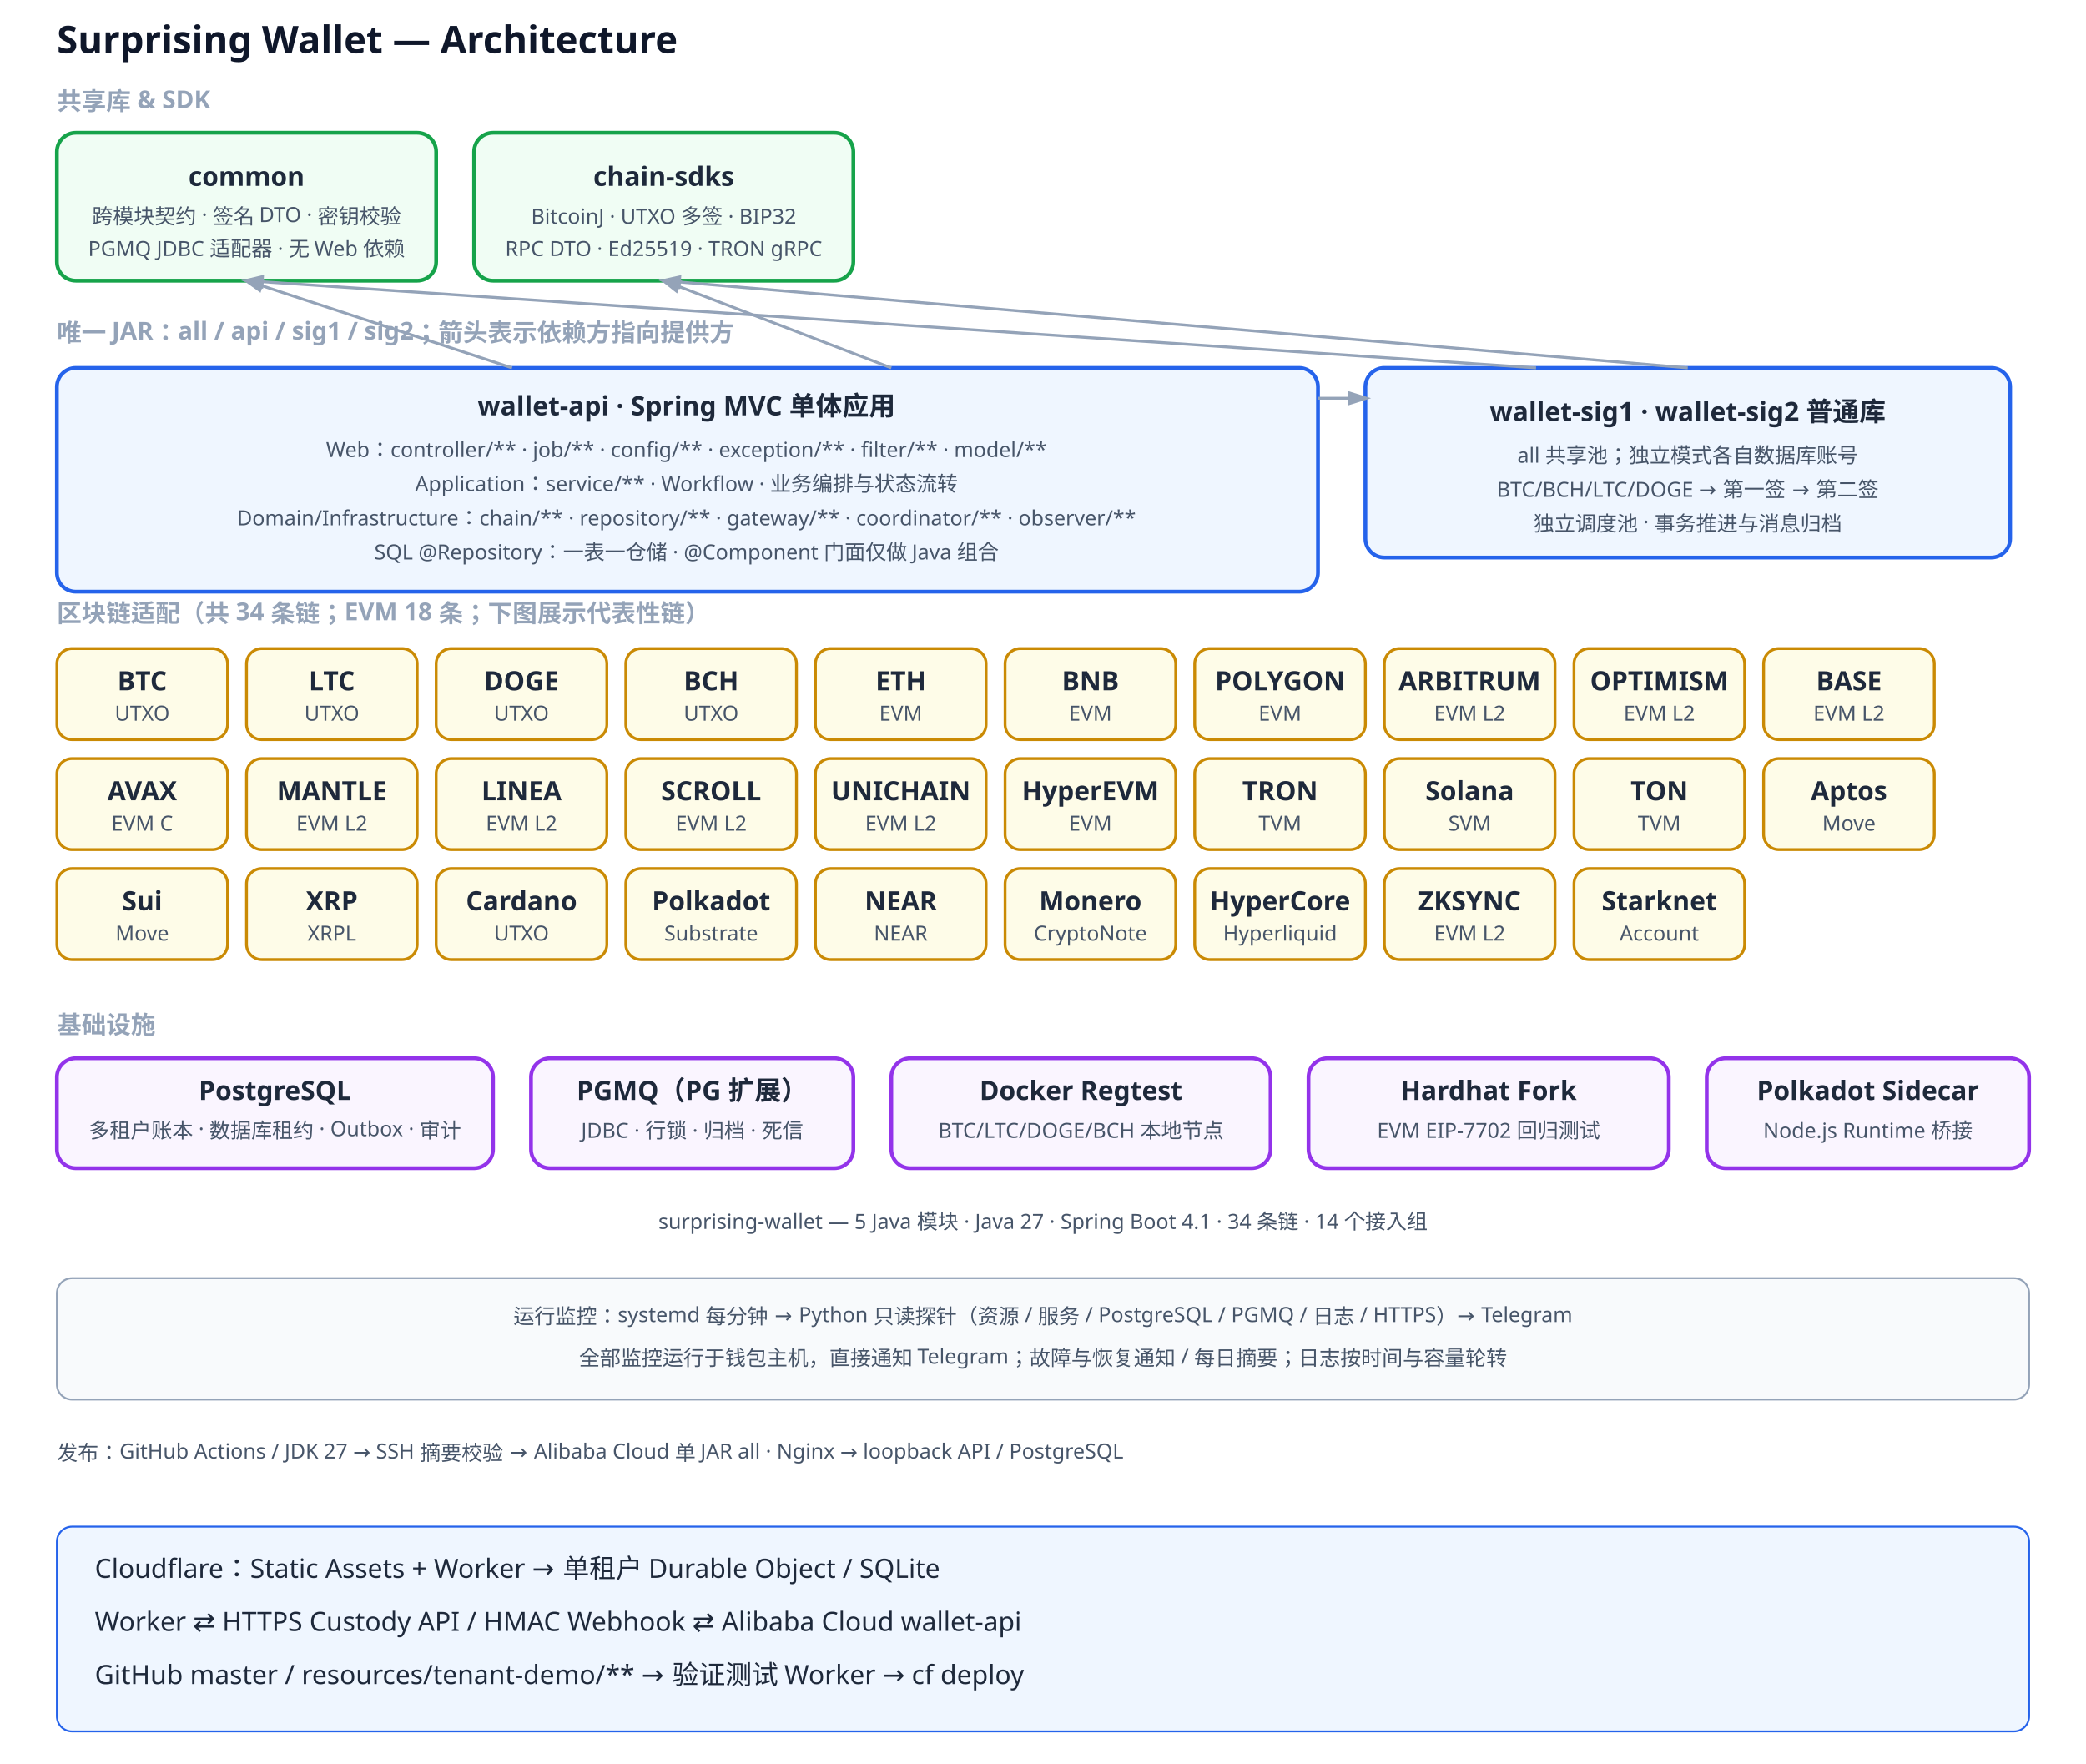
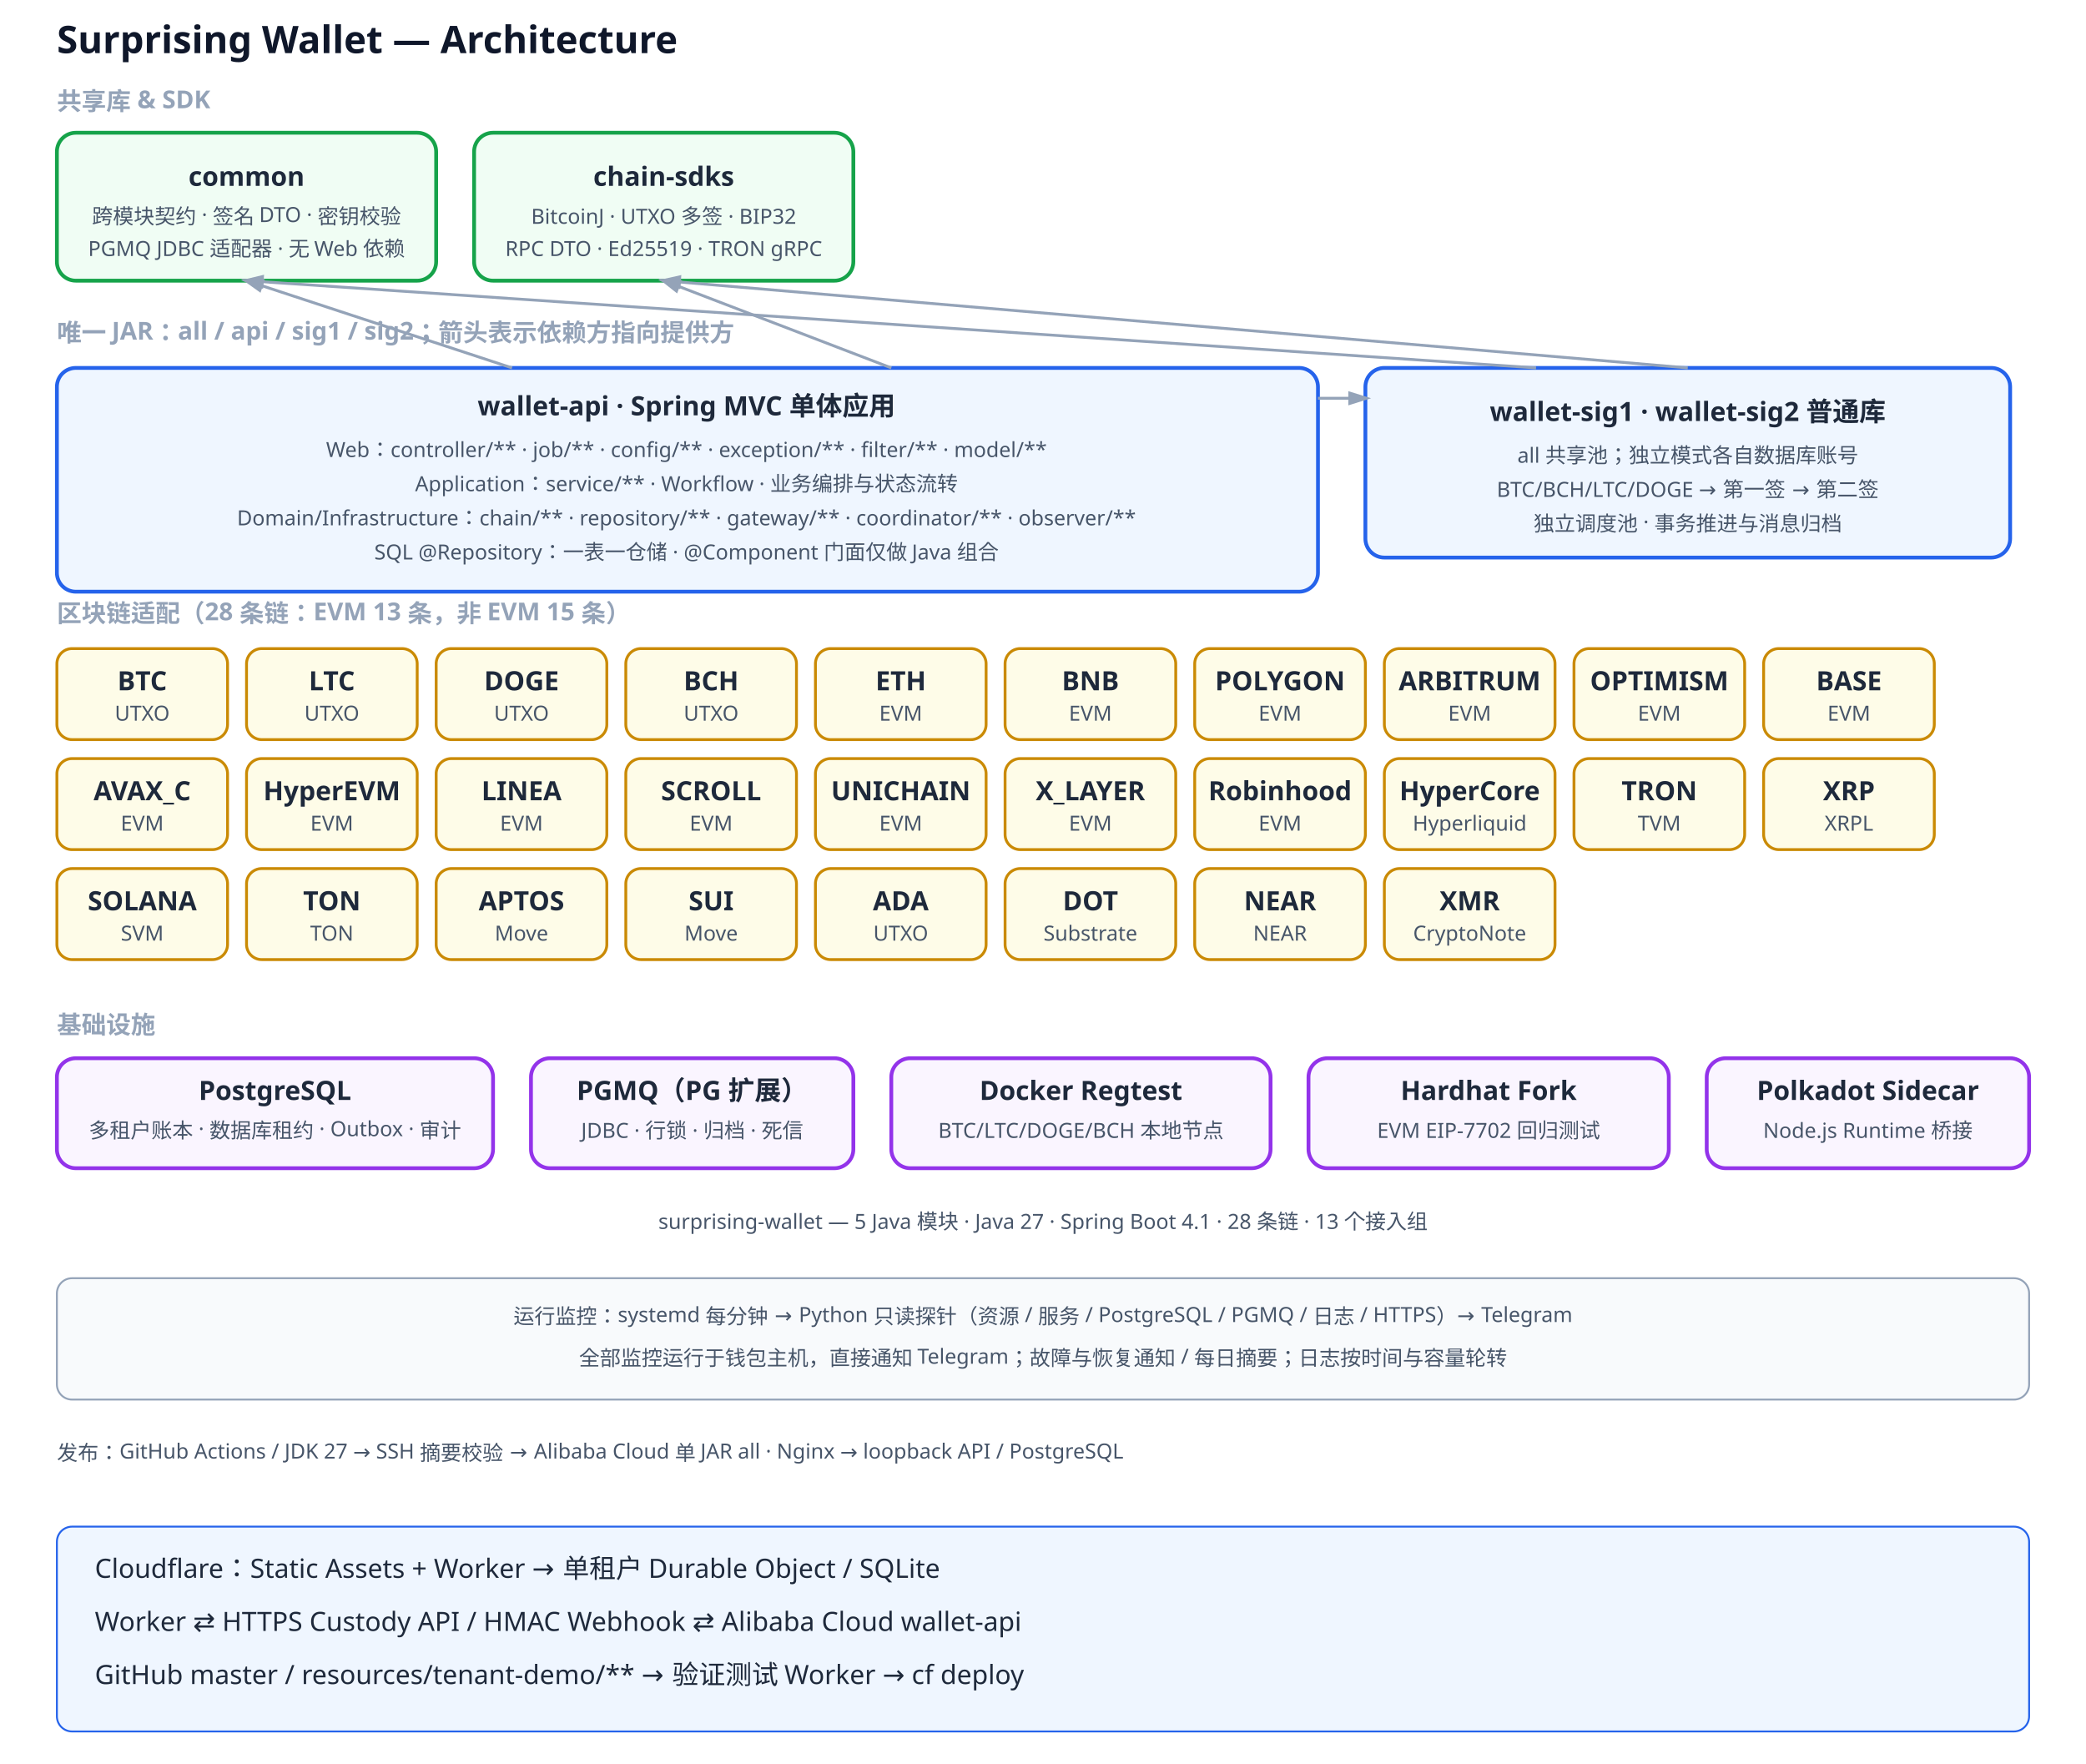
<svg xmlns="http://www.w3.org/2000/svg" width="1100" height="930" viewBox="0 0 1100 930">
  <style>
    .svc   { fill: #eff6ff; stroke: #2563eb; stroke-width: 2; rx: 10; }
    .lib   { fill: #f0fdf4; stroke: #16a34a; stroke-width: 2; rx: 10; }
    .chain { fill: #fefce8; stroke: #ca8a04; stroke-width: 1.5; rx: 8; }
    .infra { fill: #faf5ff; stroke: #9333ea; stroke-width: 2; rx: 10; }
    .label { font: 14px sans-serif; font-weight: 700; fill: #1e293b; }
    .desc  { font: 11px sans-serif; fill: #475569; }
    .title { font: 20px sans-serif; font-weight: 700; fill: #0f172a; }
    .sep   { font: 13px sans-serif; font-weight: 600; fill: #94a3b8; }
    .arrow { stroke: #94a3b8; stroke-width: 1.5; marker-end: url(#arr); }
  </style>
  <defs>
    <marker id="arr" markerWidth="8" markerHeight="8" refX="6" refY="2.5" orient="auto" markerUnits="strokeWidth">
      <path d="M0,0 L0,5 L8,2.5 z" fill="#94a3b8" />
    </marker>
  </defs>
  <text x="30" y="28" class="title">Surprising Wallet —  Architecture</text>
  <text x="30" y="58" class="sep"> 共享库 &amp; SDK</text>
  <rect x="30" y="70" width="200" height="78" class="lib" />
  <text x="130" y="98" text-anchor="middle" class="label">common</text>
  <text x="130" y="118" text-anchor="middle" class="desc">跨模块契约 · 签名 DTO · 密钥校验</text>
  <text x="130" y="135" text-anchor="middle" class="desc">PGMQ JDBC 适配器 · 无 Web 依赖</text>
  <rect x="250" y="70" width="200" height="78" class="lib" />
  <text x="350" y="98" text-anchor="middle" class="label">chain-sdks</text>
  <text x="350" y="118" text-anchor="middle" class="desc">BitcoinJ · UTXO 多签 · BIP32</text>
  <text x="350" y="135" text-anchor="middle" class="desc">RPC DTO · Ed25519 · TRON gRPC</text>
  <text x="30" y="180" class="sep"> 唯一 JAR：all / api / sig1 / sig2；箭头表示依赖方指向提供方</text>
  <rect x="30" y="194" width="665" height="118" class="svc" />
  <text x="362" y="219" text-anchor="middle" class="label">wallet-api · Spring MVC 单体应用</text>
  <text x="362" y="241" text-anchor="middle" class="desc">Web：controller/** · job/** · config/** · exception/** · filter/** · model/**</text>
  <text x="362" y="259" text-anchor="middle" class="desc">Application：service/** · Workflow · 业务编排与状态流转</text>
  <text x="362" y="277" text-anchor="middle" class="desc">Domain/Infrastructure：chain/** · repository/** · gateway/** · coordinator/** · observer/**</text>
  <text x="362" y="295" text-anchor="middle" class="desc">SQL @Repository：一表一仓储 · @Component 门面仅做 Java 组合</text>
  <rect x="720" y="194" width="340" height="100" class="svc" />
  <text x="890" y="222" text-anchor="middle" class="label">wallet-sig1 · wallet-sig2 普通库</text>
  <text x="890" y="244" text-anchor="middle" class="desc">all 共享池；独立模式各自数据库账号</text>
  <text x="890" y="262" text-anchor="middle" class="desc">BTC/BCH/LTC/DOGE → 第一签 → 第二签</text>
  <text x="890" y="280" text-anchor="middle" class="desc">独立调度池 · 事务推进与消息归档</text>
  <line x1="695" y1="210" x2="720" y2="210" class="arrow" />
  <line x1="270" y1="194" x2="130" y2="148" class="arrow" />
  <line x1="470" y1="194" x2="350" y2="148" class="arrow" />
  <line x1="810" y1="194" x2="130" y2="148" class="arrow" />
  <line x1="890" y1="194" x2="350" y2="148" class="arrow" />
-   <text x="30" y="328" class="sep"> 区块链适配（共 34 条链；EVM 18 条；下图展示代表性链）</text>
+   <text x="30" y="328" class="sep"> 区块链适配（28 条链：EVM 13 条，非 EVM 15 条）</text>
  <rect x="30" y="342" width="90" height="48" class="chain" />
  <text x="75" y="364" text-anchor="middle" class="label">BTC</text>
  <text x="75" y="380" text-anchor="middle" class="desc">UTXO</text>
  <rect x="130" y="342" width="90" height="48" class="chain" />
  <text x="175" y="364" text-anchor="middle" class="label">LTC</text>
  <text x="175" y="380" text-anchor="middle" class="desc">UTXO</text>
  <rect x="230" y="342" width="90" height="48" class="chain" />
  <text x="275" y="364" text-anchor="middle" class="label">DOGE</text>
  <text x="275" y="380" text-anchor="middle" class="desc">UTXO</text>
  <rect x="330" y="342" width="90" height="48" class="chain" />
  <text x="375" y="364" text-anchor="middle" class="label">BCH</text>
  <text x="375" y="380" text-anchor="middle" class="desc">UTXO</text>
  <rect x="430" y="342" width="90" height="48" class="chain" />
  <text x="475" y="364" text-anchor="middle" class="label">ETH</text>
  <text x="475" y="380" text-anchor="middle" class="desc">EVM</text>
  <rect x="530" y="342" width="90" height="48" class="chain" />
  <text x="575" y="364" text-anchor="middle" class="label">BNB</text>
  <text x="575" y="380" text-anchor="middle" class="desc">EVM</text>
  <rect x="630" y="342" width="90" height="48" class="chain" />
  <text x="675" y="364" text-anchor="middle" class="label">POLYGON</text>
  <text x="675" y="380" text-anchor="middle" class="desc">EVM</text>
  <rect x="730" y="342" width="90" height="48" class="chain" />
  <text x="775" y="364" text-anchor="middle" class="label">ARBITRUM</text>
-   <text x="775" y="380" text-anchor="middle" class="desc">EVM L2</text>
+   <text x="775" y="380" text-anchor="middle" class="desc">EVM</text>
  <rect x="830" y="342" width="90" height="48" class="chain" />
  <text x="875" y="364" text-anchor="middle" class="label">OPTIMISM</text>
-   <text x="875" y="380" text-anchor="middle" class="desc">EVM L2</text>
+   <text x="875" y="380" text-anchor="middle" class="desc">EVM</text>
  <rect x="930" y="342" width="90" height="48" class="chain" />
  <text x="975" y="364" text-anchor="middle" class="label">BASE</text>
-   <text x="975" y="380" text-anchor="middle" class="desc">EVM L2</text>
+   <text x="975" y="380" text-anchor="middle" class="desc">EVM</text>
  <rect x="30" y="400" width="90" height="48" class="chain" />
-   <text x="75" y="422" text-anchor="middle" class="label">AVAX</text>
-   <text x="75" y="438" text-anchor="middle" class="desc">EVM C</text>
+   <text x="75" y="422" text-anchor="middle" class="label">AVAX_C</text>
+   <text x="75" y="438" text-anchor="middle" class="desc">EVM</text>
  <rect x="130" y="400" width="90" height="48" class="chain" />
-   <text x="175" y="422" text-anchor="middle" class="label">MANTLE</text>
-   <text x="175" y="438" text-anchor="middle" class="desc">EVM L2</text>
+   <text x="175" y="422" text-anchor="middle" class="label">HyperEVM</text>
+   <text x="175" y="438" text-anchor="middle" class="desc">EVM</text>
  <rect x="230" y="400" width="90" height="48" class="chain" />
  <text x="275" y="422" text-anchor="middle" class="label">LINEA</text>
-   <text x="275" y="438" text-anchor="middle" class="desc">EVM L2</text>
+   <text x="275" y="438" text-anchor="middle" class="desc">EVM</text>
  <rect x="330" y="400" width="90" height="48" class="chain" />
  <text x="375" y="422" text-anchor="middle" class="label">SCROLL</text>
-   <text x="375" y="438" text-anchor="middle" class="desc">EVM L2</text>
+   <text x="375" y="438" text-anchor="middle" class="desc">EVM</text>
  <rect x="430" y="400" width="90" height="48" class="chain" />
  <text x="475" y="422" text-anchor="middle" class="label">UNICHAIN</text>
-   <text x="475" y="438" text-anchor="middle" class="desc">EVM L2</text>
+   <text x="475" y="438" text-anchor="middle" class="desc">EVM</text>
  <rect x="530" y="400" width="90" height="48" class="chain" />
-   <text x="575" y="422" text-anchor="middle" class="label">HyperEVM</text>
+   <text x="575" y="422" text-anchor="middle" class="label">X_LAYER</text>
  <text x="575" y="438" text-anchor="middle" class="desc">EVM</text>
  <rect x="630" y="400" width="90" height="48" class="chain" />
-   <text x="675" y="422" text-anchor="middle" class="label">TRON</text>
-   <text x="675" y="438" text-anchor="middle" class="desc">TVM</text>
+   <text x="675" y="422" text-anchor="middle" class="label">Robinhood</text>
+   <text x="675" y="438" text-anchor="middle" class="desc">EVM</text>
  <rect x="730" y="400" width="90" height="48" class="chain" />
-   <text x="775" y="422" text-anchor="middle" class="label">Solana</text>
-   <text x="775" y="438" text-anchor="middle" class="desc">SVM</text>
+   <text x="775" y="422" text-anchor="middle" class="label">HyperCore</text>
+   <text x="775" y="438" text-anchor="middle" class="desc">Hyperliquid</text>
  <rect x="830" y="400" width="90" height="48" class="chain" />
-   <text x="875" y="422" text-anchor="middle" class="label">TON</text>
+   <text x="875" y="422" text-anchor="middle" class="label">TRON</text>
  <text x="875" y="438" text-anchor="middle" class="desc">TVM</text>
  <rect x="930" y="400" width="90" height="48" class="chain" />
-   <text x="975" y="422" text-anchor="middle" class="label">Aptos</text>
-   <text x="975" y="438" text-anchor="middle" class="desc">Move</text>
+   <text x="975" y="422" text-anchor="middle" class="label">XRP</text>
+   <text x="975" y="438" text-anchor="middle" class="desc">XRPL</text>
  <rect x="30" y="458" width="90" height="48" class="chain" />
-   <text x="75" y="480" text-anchor="middle" class="label">Sui</text>
-   <text x="75" y="496" text-anchor="middle" class="desc">Move</text>
+   <text x="75" y="480" text-anchor="middle" class="label">SOLANA</text>
+   <text x="75" y="496" text-anchor="middle" class="desc">SVM</text>
  <rect x="130" y="458" width="90" height="48" class="chain" />
-   <text x="175" y="480" text-anchor="middle" class="label">XRP</text>
-   <text x="175" y="496" text-anchor="middle" class="desc">XRPL</text>
+   <text x="175" y="480" text-anchor="middle" class="label">TON</text>
+   <text x="175" y="496" text-anchor="middle" class="desc">TON</text>
  <rect x="230" y="458" width="90" height="48" class="chain" />
-   <text x="275" y="480" text-anchor="middle" class="label">Cardano</text>
-   <text x="275" y="496" text-anchor="middle" class="desc">UTXO</text>
+   <text x="275" y="480" text-anchor="middle" class="label">APTOS</text>
+   <text x="275" y="496" text-anchor="middle" class="desc">Move</text>
  <rect x="330" y="458" width="90" height="48" class="chain" />
-   <text x="375" y="480" text-anchor="middle" class="label">Polkadot</text>
-   <text x="375" y="496" text-anchor="middle" class="desc">Substrate</text>
+   <text x="375" y="480" text-anchor="middle" class="label">SUI</text>
+   <text x="375" y="496" text-anchor="middle" class="desc">Move</text>
  <rect x="430" y="458" width="90" height="48" class="chain" />
-   <text x="475" y="480" text-anchor="middle" class="label">NEAR</text>
-   <text x="475" y="496" text-anchor="middle" class="desc">NEAR</text>
+   <text x="475" y="480" text-anchor="middle" class="label">ADA</text>
+   <text x="475" y="496" text-anchor="middle" class="desc">UTXO</text>
  <rect x="530" y="458" width="90" height="48" class="chain" />
-   <text x="575" y="480" text-anchor="middle" class="label">Monero</text>
-   <text x="575" y="496" text-anchor="middle" class="desc">CryptoNote</text>
+   <text x="575" y="480" text-anchor="middle" class="label">DOT</text>
+   <text x="575" y="496" text-anchor="middle" class="desc">Substrate</text>
  <rect x="630" y="458" width="90" height="48" class="chain" />
-   <text x="675" y="480" text-anchor="middle" class="label">HyperCore</text>
-   <text x="675" y="496" text-anchor="middle" class="desc">Hyperliquid</text>
+   <text x="675" y="480" text-anchor="middle" class="label">NEAR</text>
+   <text x="675" y="496" text-anchor="middle" class="desc">NEAR</text>
  <rect x="730" y="458" width="90" height="48" class="chain" />
-   <text x="775" y="480" text-anchor="middle" class="label">ZKSYNC</text>
-   <text x="775" y="496" text-anchor="middle" class="desc">EVM L2</text>
-   <rect x="830" y="458" width="90" height="48" class="chain" />
-   <text x="875" y="480" text-anchor="middle" class="label">Starknet</text>
-   <text x="875" y="496" text-anchor="middle" class="desc">Account</text>
+   <text x="775" y="480" text-anchor="middle" class="label">XMR</text>
+   <text x="775" y="496" text-anchor="middle" class="desc">CryptoNote</text>
  <text x="30" y="545" class="sep"> 基础设施</text>
  <rect x="30" y="558" width="230" height="58" class="infra" />
  <text x="145" y="580" text-anchor="middle" class="label">PostgreSQL</text>
  <text x="145" y="600" text-anchor="middle" class="desc">多租户账本 · 数据库租约 · Outbox · 审计</text>
  <rect x="280" y="558" width="170" height="58" class="infra" />
  <text x="365" y="580" text-anchor="middle" class="label">PGMQ（PG 扩展）</text>
  <text x="365" y="600" text-anchor="middle" class="desc">JDBC · 行锁 · 归档 · 死信</text>
  <rect x="470" y="558" width="200" height="58" class="infra" />
  <text x="570" y="580" text-anchor="middle" class="label">Docker Regtest</text>
  <text x="570" y="600" text-anchor="middle" class="desc">BTC/LTC/DOGE/BCH 本地节点</text>
  <rect x="690" y="558" width="190" height="58" class="infra" />
  <text x="785" y="580" text-anchor="middle" class="label">Hardhat Fork</text>
  <text x="785" y="600" text-anchor="middle" class="desc">EVM EIP-7702 回归测试</text>
  <rect x="900" y="558" width="170" height="58" class="infra" />
  <text x="985" y="580" text-anchor="middle" class="label">Polkadot Sidecar</text>
  <text x="985" y="600" text-anchor="middle" class="desc">Node.js Runtime 桥接</text>
-   <text x="550" y="648" text-anchor="middle" class="desc" fill="#94a3b8" font-size="11">surprising-wallet — 5 Java 模块 · Java 27 · Spring Boot 4.1 · 34 条链 · 14 个接入组</text>
+   <text x="550" y="648" text-anchor="middle" class="desc" fill="#94a3b8" font-size="11">surprising-wallet — 5 Java 模块 · Java 27 · Spring Boot 4.1 · 28 条链 · 13 个接入组</text>
  <text x="30" y="770" class="desc">发布：GitHub Actions / JDK 27 → SSH 摘要校验 → Alibaba Cloud 单 JAR all · Nginx → loopback API / PostgreSQL</text>
  <rect x="30" y="674" width="1040" height="64" fill="#f8fafc" stroke="#94a3b8" rx="8" />
  <text x="550" y="698" text-anchor="middle" class="desc">运行监控：systemd 每分钟 → Python 只读探针（资源 / 服务 / PostgreSQL / PGMQ / 日志 / HTTPS）→ Telegram</text>
  <text x="550" y="720" text-anchor="middle" class="desc">全部监控运行于钱包主机，直接通知 Telegram；故障与恢复通知 / 每日摘要；日志按时间与容量轮转</text>
  <rect x="30" y="805" width="1040" height="108" rx="8" fill="#eff6ff" stroke="#2563eb" />
  <text x="50" y="832" style="font:14px sans-serif;fill:#1e293b">Cloudflare：Static Assets + Worker → 单租户 Durable Object / SQLite</text>
  <text x="50" y="860" style="font:14px sans-serif;fill:#1e293b">Worker ⇄ HTTPS Custody API / HMAC Webhook ⇄ Alibaba Cloud wallet-api</text>
  <text x="50" y="888" style="font:14px sans-serif;fill:#1e293b">GitHub master / resources/tenant-demo/** → 验证测试 Worker → cf deploy</text>
</svg>
